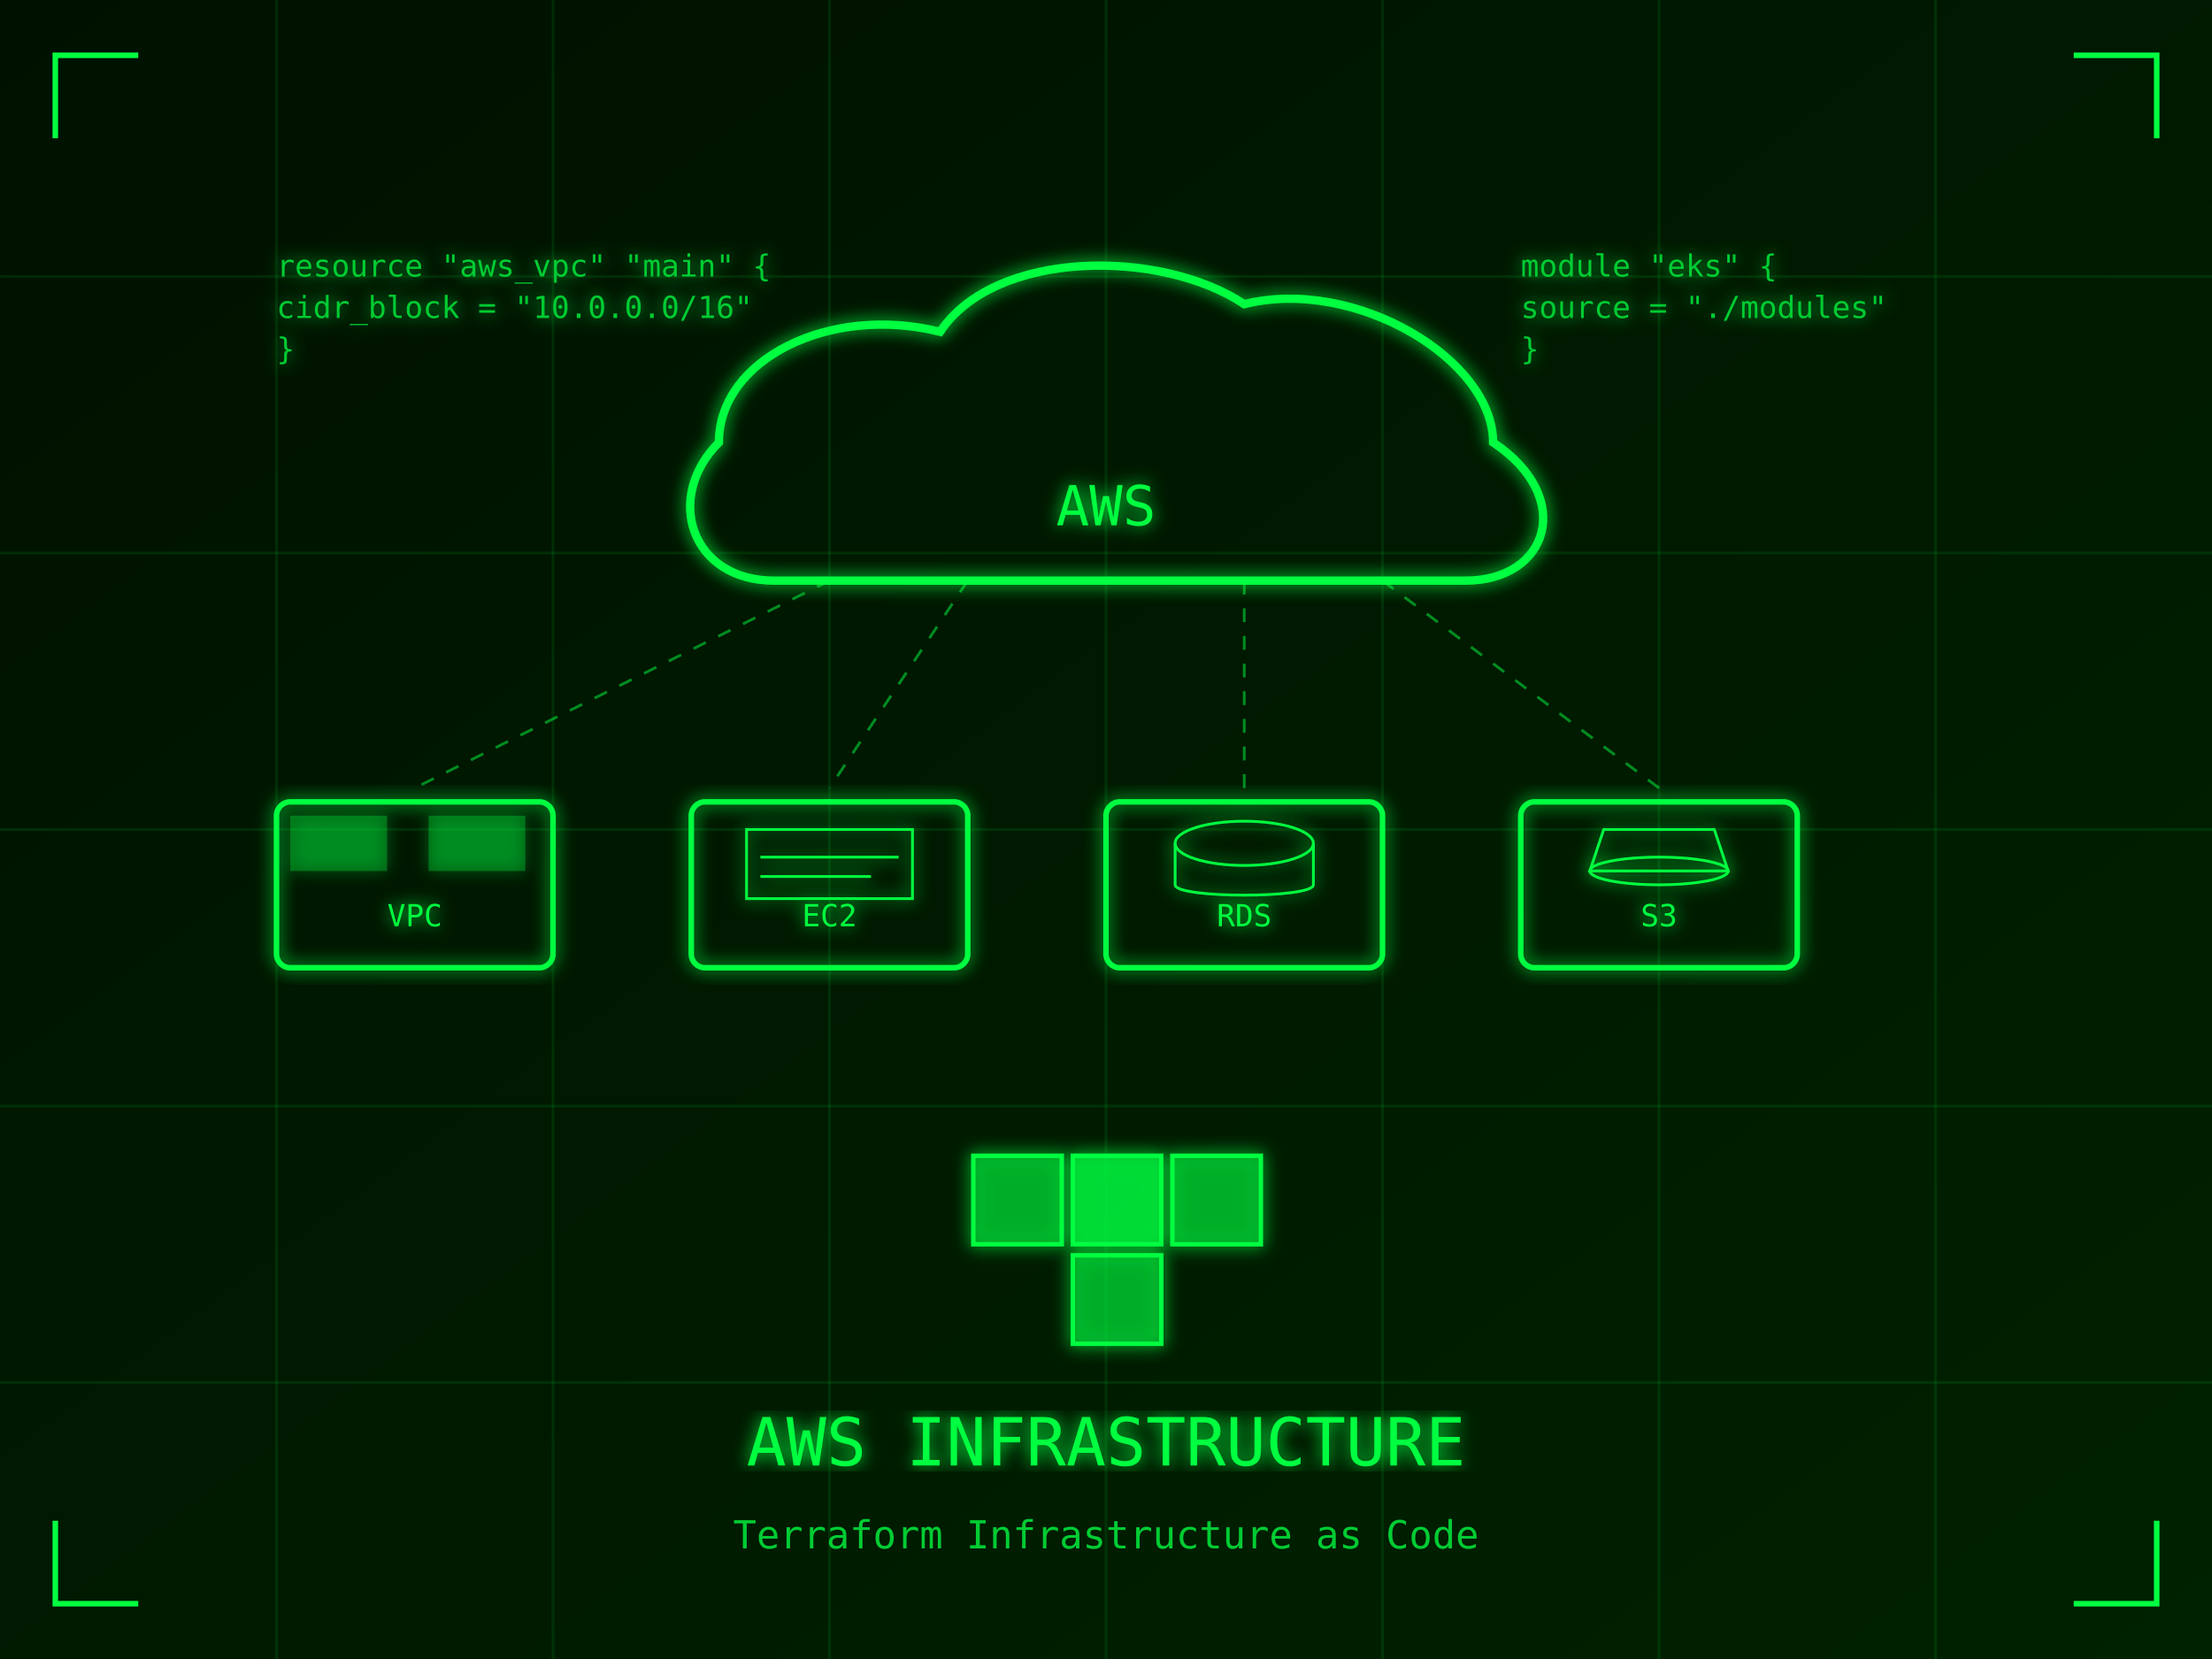
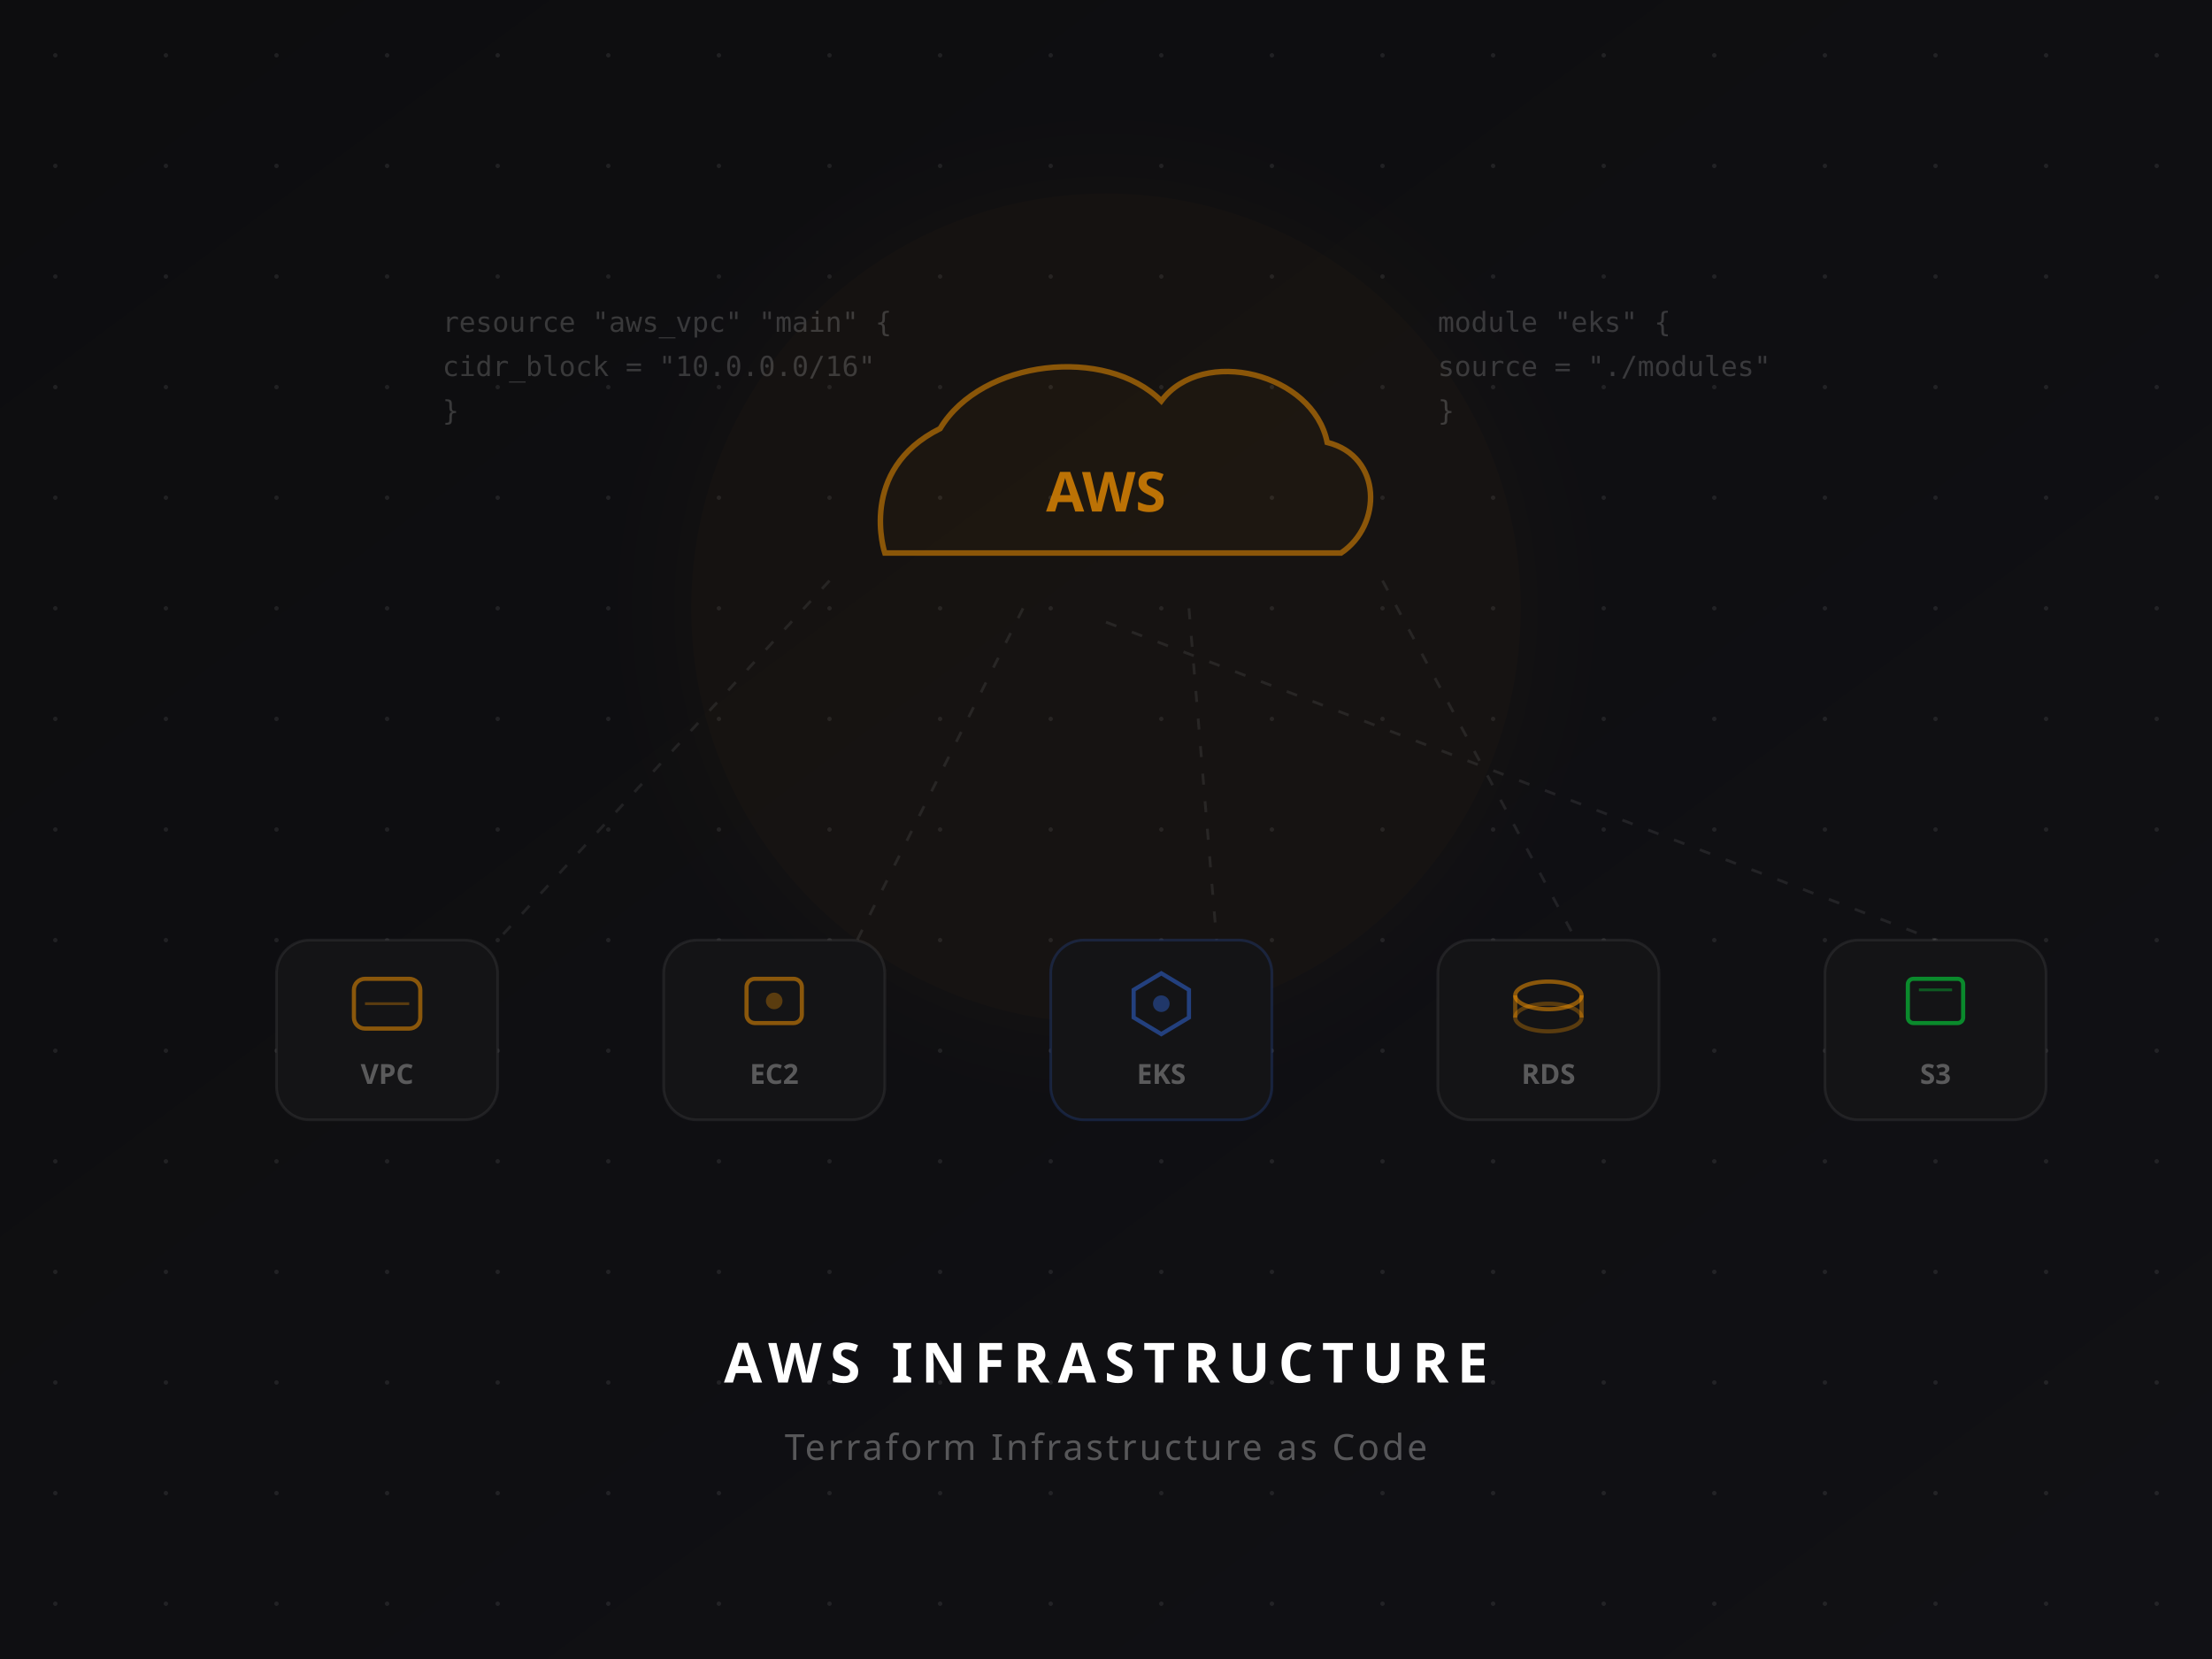
<svg xmlns="http://www.w3.org/2000/svg" viewBox="0 0 800 600">
  <defs>
-     <linearGradient id="bgGrad3" x1="0%" y1="0%" x2="100%" y2="100%">
-       <stop offset="0%" style="stop-color:#001100" />
-       <stop offset="100%" style="stop-color:#002200" />
+     <linearGradient id="bg3" x1="0%" y1="0%" x2="100%" y2="100%">
+       <stop offset="0%" style="stop-color:#0d0d0f" />
+       <stop offset="100%" style="stop-color:#111115" />
    </linearGradient>
-     <filter id="glow3">
-       <feGaussianBlur stdDeviation="3" result="coloredBlur" />
+     <linearGradient id="aws" x1="0%" y1="0%" x2="100%" y2="100%">
+       <stop offset="0%" style="stop-color:#FF9900" />
+       <stop offset="100%" style="stop-color:#FFB84D" />
+     </linearGradient>
+     <linearGradient id="tf" x1="0%" y1="0%" x2="100%" y2="100%">
+       <stop offset="0%" style="stop-color:#7B42BC" />
+       <stop offset="100%" style="stop-color:#9B6DD7" />
+     </linearGradient>
+     <filter id="sg3">
+       <feGaussianBlur stdDeviation="20" result="b" />
      <feMerge>
-         <feMergeNode in="coloredBlur" />
+         <feMergeNode in="b" />
        <feMergeNode in="SourceGraphic" />
      </feMerge>
    </filter>
  </defs>
-   <rect width="800" height="600" fill="url(#bgGrad3)" />
-   <g stroke="#00ff41" stroke-opacity="0.1" stroke-width="1">
-     <line x1="0" y1="100" x2="800" y2="100" />
-     <line x1="0" y1="200" x2="800" y2="200" />
-     <line x1="0" y1="300" x2="800" y2="300" />
-     <line x1="0" y1="400" x2="800" y2="400" />
-     <line x1="0" y1="500" x2="800" y2="500" />
-     <line x1="100" y1="0" x2="100" y2="600" />
-     <line x1="200" y1="0" x2="200" y2="600" />
-     <line x1="300" y1="0" x2="300" y2="600" />
-     <line x1="400" y1="0" x2="400" y2="600" />
-     <line x1="500" y1="0" x2="500" y2="600" />
-     <line x1="600" y1="0" x2="600" y2="600" />
-     <line x1="700" y1="0" x2="700" y2="600" />
+   <rect width="800" height="600" fill="url(#bg3)" />
+   <pattern id="d3" x="0" y="0" width="40" height="40" patternUnits="userSpaceOnUse">
+     <circle cx="20" cy="20" r="0.8" fill="white" opacity="0.08" />
+   </pattern>
+   <rect width="800" height="600" fill="url(#d3)" />
+   <circle cx="400" cy="220" r="150" fill="#FF9900" opacity="0.03" filter="url(#sg3)" />
+   <g transform="translate(400, 180)">
+     <path d="M-80,20 C-80,20 -90,-10 -60,-25 C-45,-50 0,-55 20,-35 C35,-55 75,-45 80,-20 C100,-15 100,10 85,20 Z" fill="#FF9900" fill-opacity="0.06" stroke="#FF9900" stroke-width="2" opacity="0.5" />
+     <text x="0" y="5" fill="#FF9900" font-family="system-ui, sans-serif" font-size="20" text-anchor="middle" font-weight="700" opacity="0.7">AWS</text>
  </g>
-   <g transform="translate(400, 180)" filter="url(#glow3)">
-     <path d="M-120,30              C-150,30 -160,0 -140,-20              C-140,-50 -100,-70 -60,-60              C-40,-90 20,-90 50,-70              C90,-80 140,-50 140,-20              C170,0 160,30 130,30 Z" fill="none" stroke="#00ff41" stroke-width="3" />
-     <text x="0" y="10" fill="#00ff41" font-family="monospace" font-size="20" text-anchor="middle">AWS</text>
+   <g transform="translate(160, 120)" opacity="0.35">
+     <text fill="white" font-family="monospace" font-size="10" opacity="0.5">
+       <tspan x="0" y="0">resource "aws_vpc" "main" {</tspan>
+       <tspan x="0" y="16">  cidr_block = "10.0.0.0/16"</tspan>
+       <tspan x="0" y="32">}</tspan>
+     </text>
  </g>
-   <g filter="url(#glow3)">
-     <g transform="translate(150, 320)">
-       <rect x="-50" y="-30" width="100" height="60" rx="5" fill="none" stroke="#00ff41" stroke-width="2" />
-       <rect x="-45" y="-25" width="35" height="20" fill="#00ff41" fill-opacity="0.3" />
-       <rect x="5" y="-25" width="35" height="20" fill="#00ff41" fill-opacity="0.3" />
-       <text x="0" y="15" fill="#00ff41" font-family="monospace" font-size="11" text-anchor="middle">VPC</text>
+   <g transform="translate(520, 120)" opacity="0.35">
+     <text fill="white" font-family="monospace" font-size="10" opacity="0.5">
+       <tspan x="0" y="0">module "eks" {</tspan>
+       <tspan x="0" y="16">  source = "./modules"</tspan>
+       <tspan x="0" y="32">}</tspan>
+     </text>
+   </g>
+   <g stroke="white" stroke-width="1" stroke-opacity="0.08" stroke-dasharray="4,6">
+     <line x1="300" y1="210" x2="180" y2="340" />
+     <line x1="370" y1="220" x2="310" y2="340" />
+     <line x1="430" y1="220" x2="440" y2="340" />
+     <line x1="500" y1="210" x2="570" y2="340" />
+     <line x1="400" y1="225" x2="700" y2="340" />
+   </g>
+   <g transform="translate(0, 340)">
+     <g transform="translate(140, 0)">
+       <rect x="-40" y="0" width="80" height="65" rx="12" fill="#141416" stroke="white" stroke-opacity="0.07" />
+       <rect x="-12" y="14" width="24" height="18" rx="4" fill="none" stroke="#FF9900" stroke-width="1.5" opacity="0.5" />
+       <line x1="-8" y1="23" x2="8" y2="23" stroke="#FF9900" stroke-width="1" opacity="0.3" />
+       <text x="0" y="52" fill="white" opacity="0.3" font-family="system-ui, sans-serif" font-size="10" text-anchor="middle" font-weight="600">VPC</text>
    </g>
-     <g transform="translate(300, 320)">
-       <rect x="-50" y="-30" width="100" height="60" rx="5" fill="none" stroke="#00ff41" stroke-width="2" />
-       <rect x="-30" y="-20" width="60" height="25" fill="none" stroke="#00ff41" stroke-width="1" />
-       <line x1="-25" y1="-10" x2="25" y2="-10" stroke="#00ff41" stroke-width="1" />
-       <line x1="-25" y1="-3" x2="15" y2="-3" stroke="#00ff41" stroke-width="1" />
-       <text x="0" y="15" fill="#00ff41" font-family="monospace" font-size="11" text-anchor="middle">EC2</text>
+     <g transform="translate(280, 0)">
+       <rect x="-40" y="0" width="80" height="65" rx="12" fill="#141416" stroke="white" stroke-opacity="0.07" />
+       <rect x="-10" y="14" width="20" height="16" rx="3" fill="none" stroke="#FF9900" stroke-width="1.5" opacity="0.5" />
+       <circle cx="0" cy="22" r="3" fill="#FF9900" opacity="0.3" />
+       <text x="0" y="52" fill="white" opacity="0.3" font-family="system-ui, sans-serif" font-size="10" text-anchor="middle" font-weight="600">EC2</text>
    </g>
-     <g transform="translate(450, 320)">
-       <rect x="-50" y="-30" width="100" height="60" rx="5" fill="none" stroke="#00ff41" stroke-width="2" />
-       <ellipse cx="0" cy="-15" rx="25" ry="8" fill="none" stroke="#00ff41" stroke-width="1" />
-       <path d="M-25,-15 L-25,0 C-25,5 25,5 25,0 L25,-15" fill="none" stroke="#00ff41" stroke-width="1" />
-       <text x="0" y="15" fill="#00ff41" font-family="monospace" font-size="11" text-anchor="middle">RDS</text>
+     <g transform="translate(420, 0)">
+       <rect x="-40" y="0" width="80" height="65" rx="12" fill="#141416" stroke="#326CE5" stroke-opacity="0.2" />
+       <polygon points="0,12 10,18 10,28 0,34 -10,28 -10,18" fill="none" stroke="#326CE5" stroke-width="1.5" opacity="0.5" />
+       <circle cx="0" cy="23" r="3" fill="#326CE5" opacity="0.4" />
+       <text x="0" y="52" fill="white" opacity="0.3" font-family="system-ui, sans-serif" font-size="10" text-anchor="middle" font-weight="600">EKS</text>
    </g>
-     <g transform="translate(600, 320)">
-       <rect x="-50" y="-30" width="100" height="60" rx="5" fill="none" stroke="#00ff41" stroke-width="2" />
-       <path d="M-20,-20 L20,-20 L25,-5 L-25,-5 Z" fill="none" stroke="#00ff41" stroke-width="1" />
-       <ellipse cx="0" cy="-5" rx="25" ry="5" fill="none" stroke="#00ff41" stroke-width="1" />
-       <text x="0" y="15" fill="#00ff41" font-family="monospace" font-size="11" text-anchor="middle">S3</text>
+     <g transform="translate(560, 0)">
+       <rect x="-40" y="0" width="80" height="65" rx="12" fill="#141416" stroke="white" stroke-opacity="0.07" />
+       <ellipse cx="0" cy="20" rx="12" ry="5" fill="none" stroke="#FF9900" stroke-width="1.5" opacity="0.5" />
+       <line x1="-12" y1="20" x2="-12" y2="28" stroke="#FF9900" stroke-width="1.5" opacity="0.4" />
+       <line x1="12" y1="20" x2="12" y2="28" stroke="#FF9900" stroke-width="1.5" opacity="0.4" />
+       <ellipse cx="0" cy="28" rx="12" ry="5" fill="none" stroke="#FF9900" stroke-width="1.5" opacity="0.3" />
+       <text x="0" y="52" fill="white" opacity="0.3" font-family="system-ui, sans-serif" font-size="10" text-anchor="middle" font-weight="600">RDS</text>
+     </g>
+     <g transform="translate(700, 0)">
+       <rect x="-40" y="0" width="80" height="65" rx="12" fill="#141416" stroke="white" stroke-opacity="0.07" />
+       <rect x="-10" y="14" width="20" height="16" rx="2" fill="none" stroke="#00ff41" stroke-width="1.5" opacity="0.5" />
+       <path d="M-6,18 L6,18" stroke="#00ff41" stroke-width="1" opacity="0.3" />
+       <path d="M-6,24" stroke="#00ff41" stroke-width="1" opacity="0.3" />
+       <text x="0" y="52" fill="white" opacity="0.3" font-family="system-ui, sans-serif" font-size="10" text-anchor="middle" font-weight="600">S3</text>
    </g>
  </g>
-   <g stroke="#00ff41" stroke-width="1" stroke-opacity="0.5" stroke-dasharray="5,5">
-     <line x1="300" y1="210" x2="150" y2="285" />
-     <line x1="350" y1="210" x2="300" y2="285" />
-     <line x1="450" y1="210" x2="450" y2="285" />
-     <line x1="500" y1="210" x2="600" y2="285" />
-   </g>
-   <g transform="translate(400, 450)" filter="url(#glow3)">
-     <g transform="scale(0.8)">
-       <polygon points="-60,-40 -20,-40 -20,0 -60,0" fill="#00ff41" fill-opacity="0.4" stroke="#00ff41" stroke-width="2" />
-       <polygon points="-15,-40 25,-40 25,0 -15,0" fill="#00ff41" fill-opacity="0.6" stroke="#00ff41" stroke-width="2" />
-       <polygon points="-15,5 25,5 25,45 -15,45" fill="#00ff41" fill-opacity="0.4" stroke="#00ff41" stroke-width="2" />
-       <polygon points="30,-40 70,-40 70,0 30,0" fill="#00ff41" fill-opacity="0.4" stroke="#00ff41" stroke-width="2" />
-     </g>
-   </g>
-   <g transform="translate(100, 100)" filter="url(#glow3)">
-     <text fill="#00cc33" font-family="monospace" font-size="11">
-       <tspan x="0" y="0">resource "aws_vpc" "main" {</tspan>
-       <tspan x="0" y="15">  cidr_block = "10.0.0.0/16"</tspan>
-       <tspan x="0" y="30">}</tspan>
-     </text>
-   </g>
-   <g transform="translate(550, 100)" filter="url(#glow3)">
-     <text fill="#00cc33" font-family="monospace" font-size="11">
-       <tspan x="0" y="0">module "eks" {</tspan>
-       <tspan x="0" y="15">  source = "./modules"</tspan>
-       <tspan x="0" y="30">}</tspan>
-     </text>
-   </g>
-   <text x="400" y="530" fill="#00ff41" font-family="monospace" font-size="24" text-anchor="middle" filter="url(#glow3)">
+   <text x="400" y="500" fill="white" font-family="system-ui, sans-serif" font-size="20" font-weight="700" text-anchor="middle" letter-spacing="3">
    AWS INFRASTRUCTURE
  </text>
-   <text x="400" y="560" fill="#00cc33" font-family="monospace" font-size="14" text-anchor="middle">
+   <text x="400" y="528" fill="white" opacity="0.3" font-family="system-ui, sans-serif" font-size="13" text-anchor="middle" letter-spacing="1">
    Terraform Infrastructure as Code
  </text>
-   <g stroke="#00ff41" stroke-width="2" fill="none">
-     <path d="M20,50 L20,20 L50,20" />
-     <path d="M750,20 L780,20 L780,50" />
-     <path d="M780,550 L780,580 L750,580" />
-     <path d="M50,580 L20,580 L20,550" />
-   </g>
</svg>
